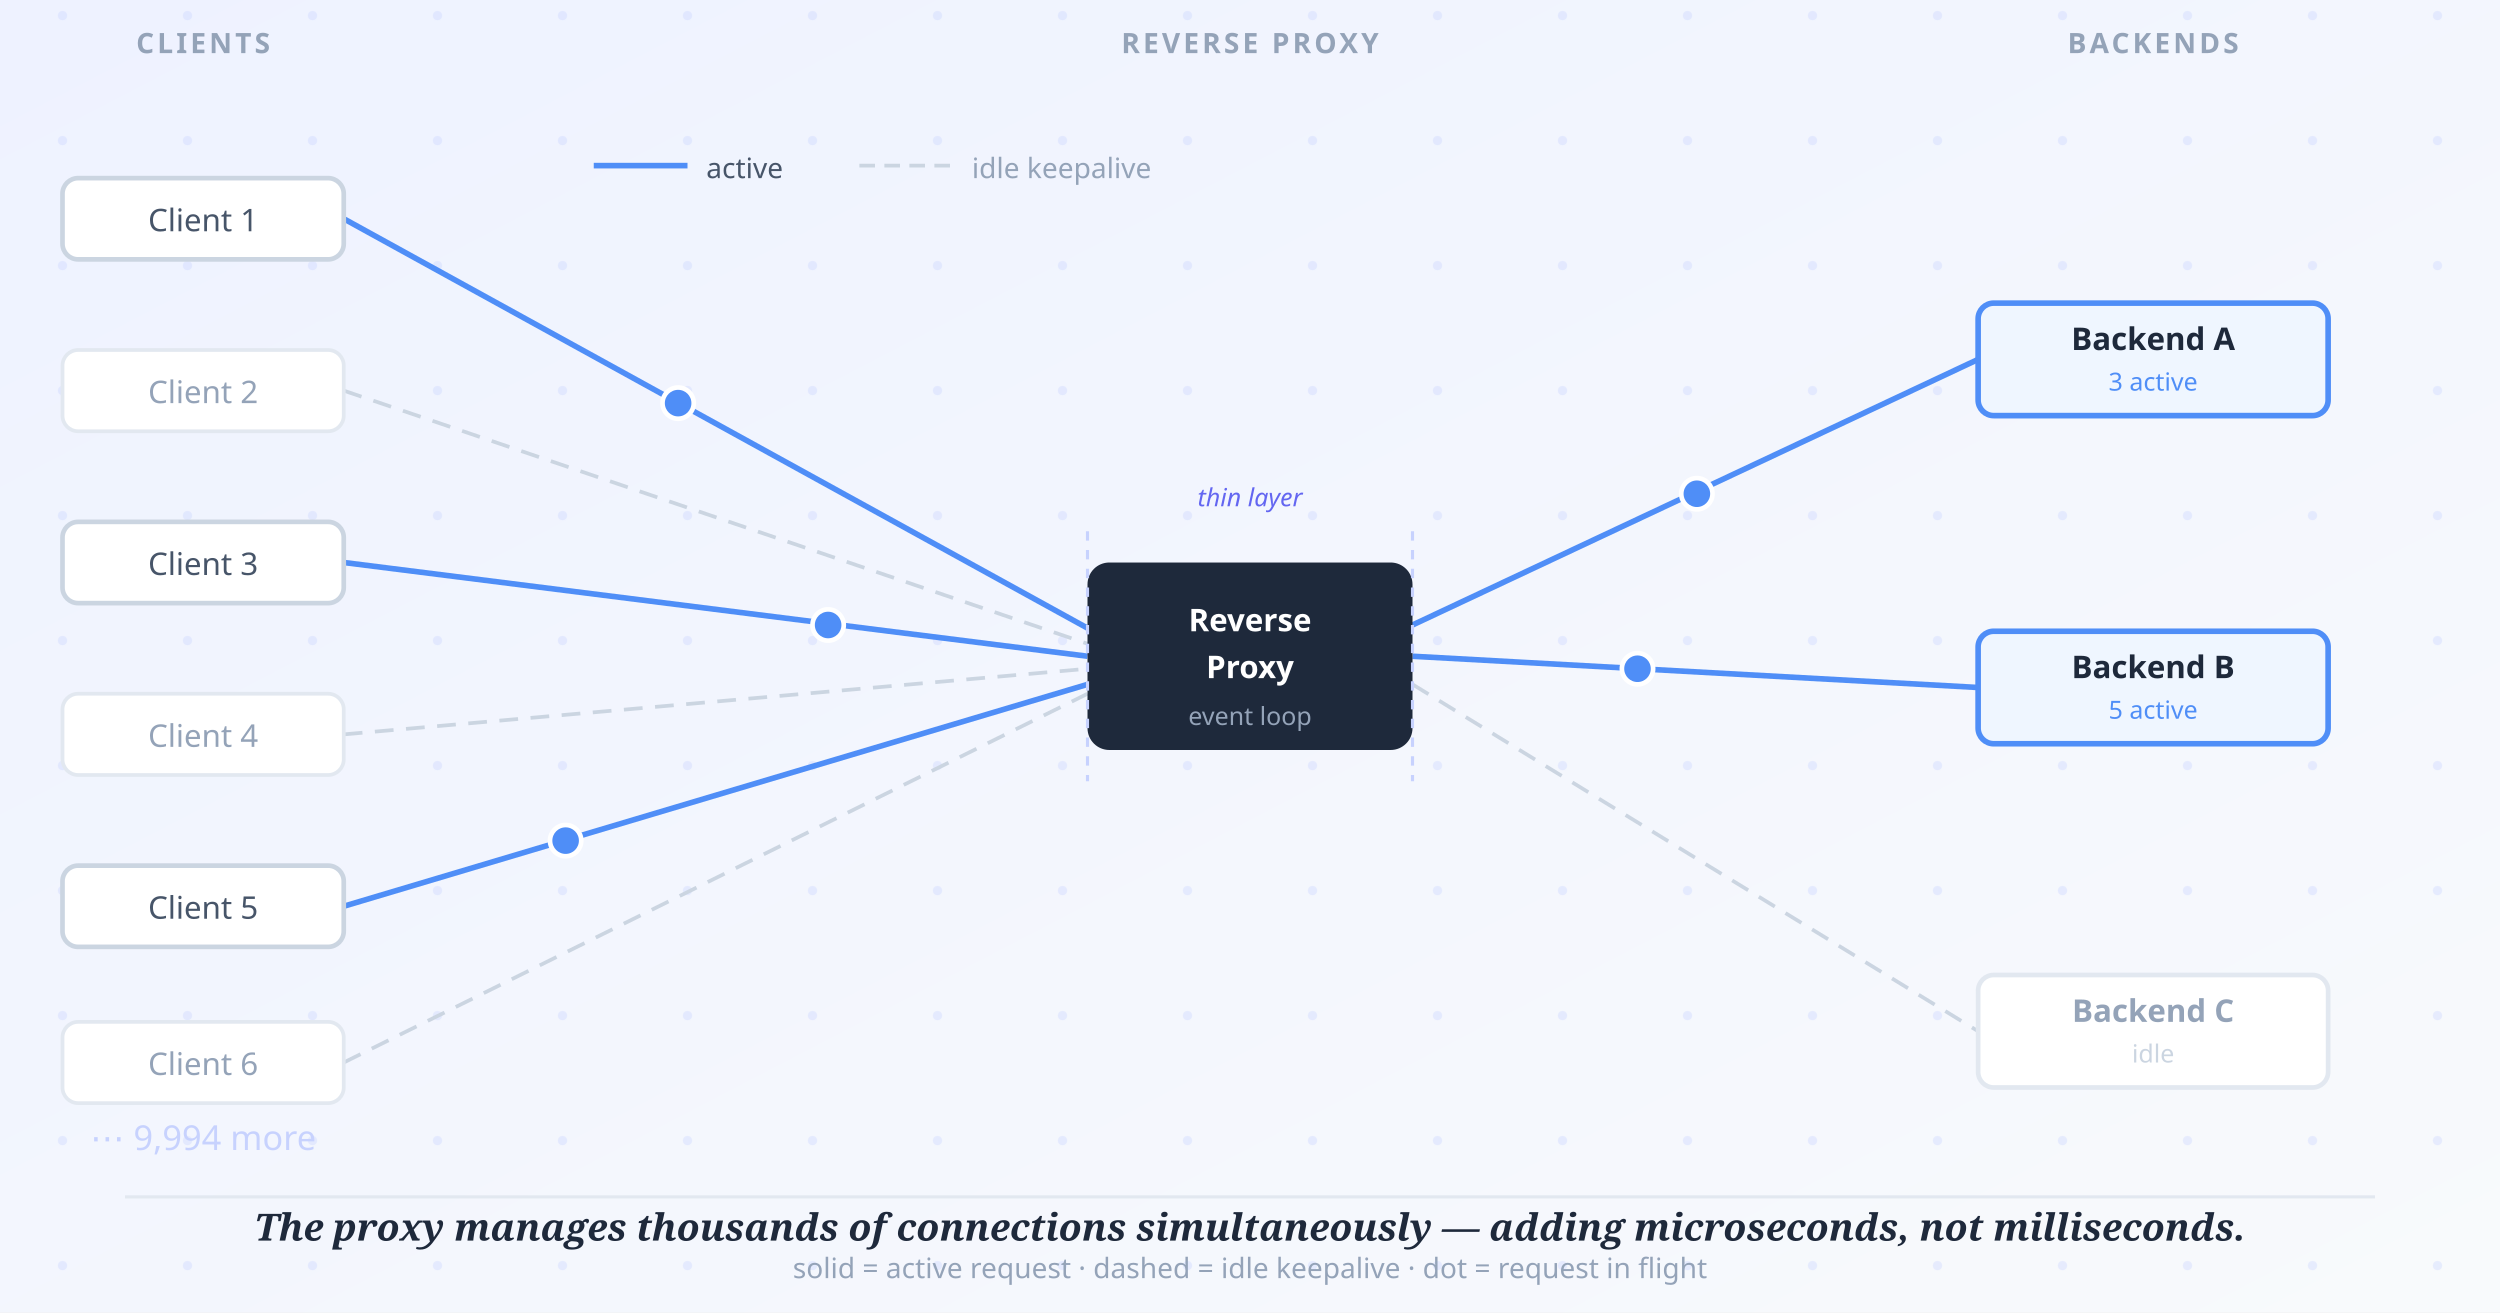
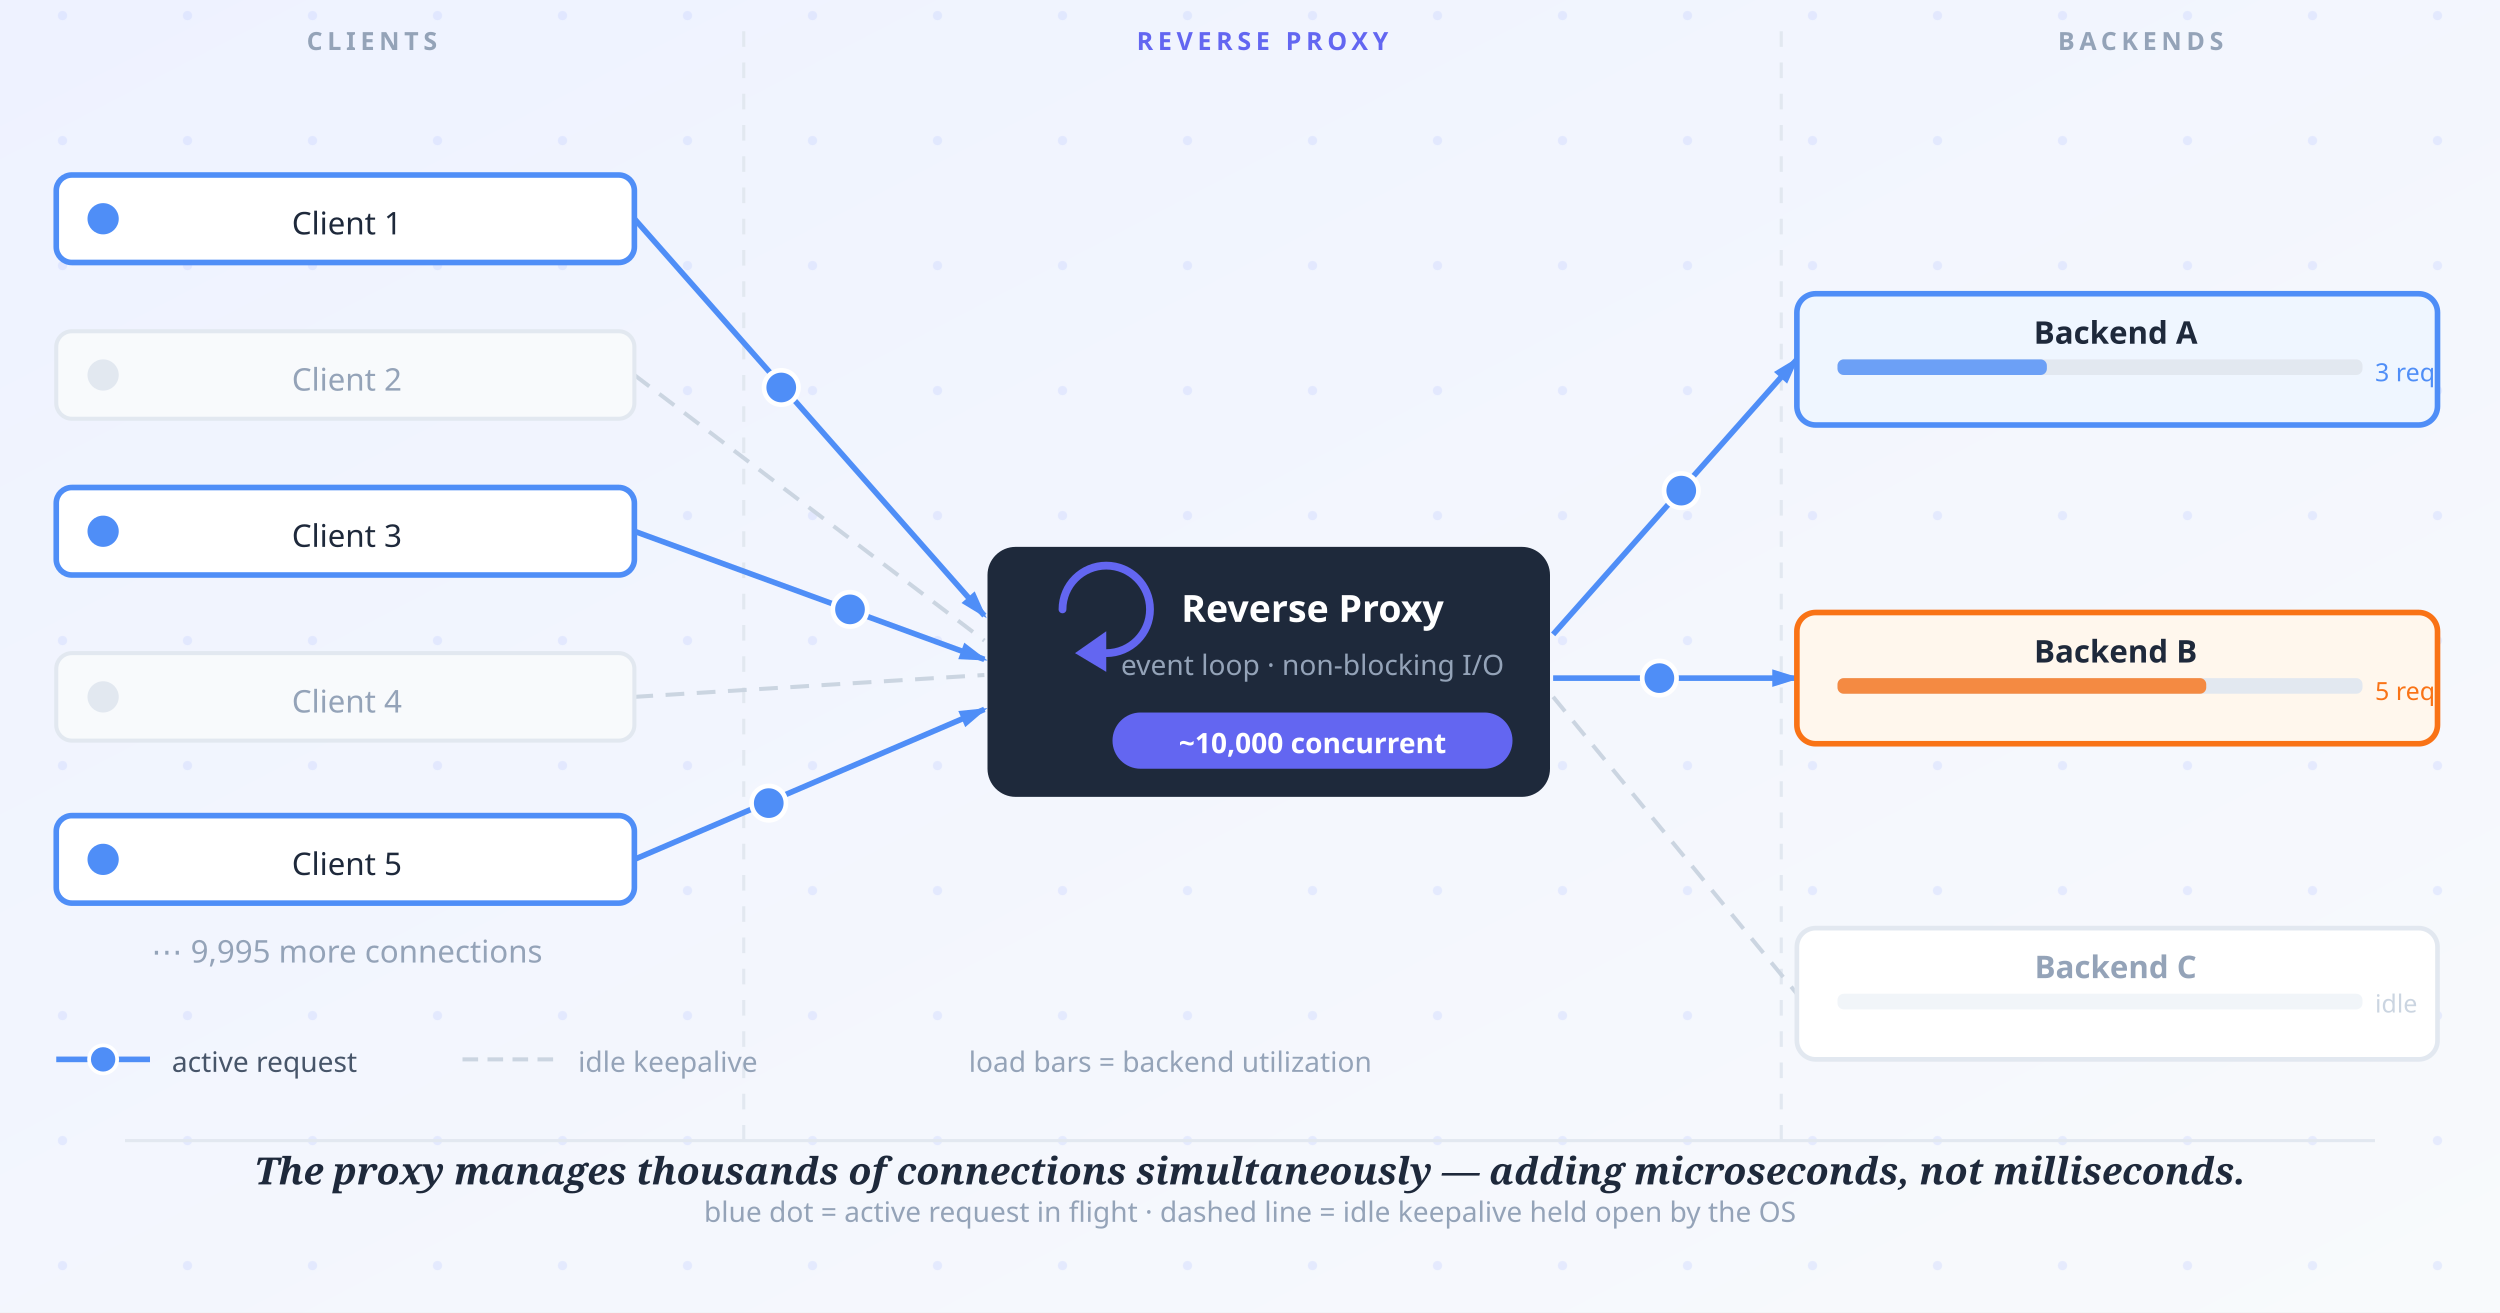
<svg xmlns="http://www.w3.org/2000/svg" viewBox="0 -25 800 420" width="800">
  <defs>
    <linearGradient id="bg" x1="0" y1="0" x2="1" y2="1">
      <stop offset="0%" stop-color="#eef2ff" />
      <stop offset="100%" stop-color="#f8fafc" />
    </linearGradient>
-     <pattern id="dots" width="40" height="40" patternUnits="userSpaceOnUse" x="0" y="0">
+     <pattern id="dots" width="40" height="40" patternUnits="userSpaceOnUse">
      <circle cx="20" cy="20" r="1.5" fill="#c7d2fe" opacity="0.35" />
    </pattern>
+     <marker id="ah-b" viewBox="0 0 8 5" refX="7" refY="2.5" markerWidth="5" markerHeight="5" orient="auto">
+       <polygon points="0,0 8,2.5 0,5" fill="#4f8ef7" />
+     </marker>
  </defs>
  <rect x="0" y="-25" width="800" height="420" fill="url(#bg)" />
  <rect x="0" y="-25" width="800" height="420" fill="url(#dots)" />
-   <text x="65" y="-8" font-family="system-ui,sans-serif" font-size="9" font-weight="600" fill="#94a3b8" text-anchor="middle" letter-spacing="1">CLIENTS</text>
-   <text x="400" y="-8" font-family="system-ui,sans-serif" font-size="9" font-weight="600" fill="#94a3b8" text-anchor="middle" letter-spacing="1">REVERSE PROXY</text>
-   <text x="689" y="-8" font-family="system-ui,sans-serif" font-size="9" font-weight="600" fill="#94a3b8" text-anchor="middle" letter-spacing="1">BACKENDS</text>
-   <line x1="110" y1="100" x2="348" y2="181" stroke="#cbd5e1" stroke-width="1.2" stroke-dasharray="6 4" />
-   <line x1="110" y1="210" x2="348" y2="189" stroke="#cbd5e1" stroke-width="1.2" stroke-dasharray="6 4" />
-   <line x1="110" y1="315" x2="348" y2="197" stroke="#cbd5e1" stroke-width="1.2" stroke-dasharray="6 4" />
-   <line x1="452" y1="194" x2="633" y2="305" stroke="#cbd5e1" stroke-width="1.2" stroke-dasharray="6 4" />
-   <line x1="110" y1="45" x2="348" y2="176" stroke="#4f8ef7" stroke-width="1.8" />
-   <line x1="110" y1="155" x2="348" y2="185" stroke="#4f8ef7" stroke-width="1.8" />
-   <line x1="110" y1="265" x2="348" y2="194" stroke="#4f8ef7" stroke-width="1.8" />
-   <line x1="452" y1="175" x2="633" y2="90" stroke="#4f8ef7" stroke-width="1.8" />
-   <line x1="452" y1="185" x2="633" y2="195" stroke="#4f8ef7" stroke-width="1.8" />
-   <rect x="20" y="32" width="90" height="26" rx="5" fill="white" stroke="#cbd5e1" stroke-width="1.5" />
-   <text x="65" y="49" font-family="system-ui,sans-serif" font-size="10" fill="#475569" text-anchor="middle">Client 1</text>
-   <rect x="20" y="87" width="90" height="26" rx="5" fill="white" stroke="#e2e8f0" stroke-width="1.2" />
-   <text x="65" y="104" font-family="system-ui,sans-serif" font-size="10" fill="#94a3b8" text-anchor="middle">Client 2</text>
-   <rect x="20" y="142" width="90" height="26" rx="5" fill="white" stroke="#cbd5e1" stroke-width="1.5" />
-   <text x="65" y="159" font-family="system-ui,sans-serif" font-size="10" fill="#475569" text-anchor="middle">Client 3</text>
-   <rect x="20" y="197" width="90" height="26" rx="5" fill="white" stroke="#e2e8f0" stroke-width="1.2" />
-   <text x="65" y="214" font-family="system-ui,sans-serif" font-size="10" fill="#94a3b8" text-anchor="middle">Client 4</text>
-   <rect x="20" y="252" width="90" height="26" rx="5" fill="white" stroke="#cbd5e1" stroke-width="1.5" />
-   <text x="65" y="269" font-family="system-ui,sans-serif" font-size="10" fill="#475569" text-anchor="middle">Client 5</text>
-   <rect x="20" y="302" width="90" height="26" rx="5" fill="white" stroke="#e2e8f0" stroke-width="1.2" />
-   <text x="65" y="319" font-family="system-ui,sans-serif" font-size="10" fill="#94a3b8" text-anchor="middle">Client 6</text>
-   <text x="65" y="343" font-family="system-ui,sans-serif" font-size="11" fill="#c7d2fe" text-anchor="middle">⋯ 9,994 more</text>
-   <rect x="348" y="155" width="104" height="60" rx="7" fill="#1e293b" />
-   <text x="400" y="177" font-family="system-ui,sans-serif" font-size="10" font-weight="700" fill="white" text-anchor="middle">Reverse</text>
-   <text x="400" y="192" font-family="system-ui,sans-serif" font-size="10" font-weight="700" fill="white" text-anchor="middle">Proxy</text>
-   <text x="400" y="207" font-family="system-ui,sans-serif" font-size="8" fill="#94a3b8" text-anchor="middle">event loop</text>
-   <line x1="348" y1="145" x2="348" y2="225" stroke="#c7d2fe" stroke-width="1" stroke-dasharray="3 3" />
-   <line x1="452" y1="145" x2="452" y2="225" stroke="#c7d2fe" stroke-width="1" stroke-dasharray="3 3" />
-   <text x="400" y="137" font-family="system-ui,sans-serif" font-size="8" fill="#6366f1" text-anchor="middle" font-style="italic">thin layer</text>
-   <rect x="633" y="72" width="112" height="36" rx="5" fill="#eff6ff" stroke="#4f8ef7" stroke-width="1.8" />
-   <text x="689" y="87" font-family="system-ui,sans-serif" font-size="10" font-weight="600" fill="#1e293b" text-anchor="middle">Backend A</text>
-   <text x="689" y="100" font-family="system-ui,sans-serif" font-size="8" fill="#4f8ef7" text-anchor="middle">3 active</text>
-   <rect x="633" y="177" width="112" height="36" rx="5" fill="#eff6ff" stroke="#4f8ef7" stroke-width="1.8" />
-   <text x="689" y="192" font-family="system-ui,sans-serif" font-size="10" font-weight="600" fill="#1e293b" text-anchor="middle">Backend B</text>
-   <text x="689" y="205" font-family="system-ui,sans-serif" font-size="8" fill="#4f8ef7" text-anchor="middle">5 active</text>
-   <rect x="633" y="287" width="112" height="36" rx="5" fill="white" stroke="#e2e8f0" stroke-width="1.5" />
-   <text x="689" y="302" font-family="system-ui,sans-serif" font-size="10" font-weight="600" fill="#94a3b8" text-anchor="middle">Backend C</text>
-   <text x="689" y="315" font-family="system-ui,sans-serif" font-size="8" fill="#cbd5e1" text-anchor="middle">idle</text>
-   <circle cx="217" cy="104" r="5" fill="#4f8ef7" stroke="white" stroke-width="1.5" />
-   <circle cx="265" cy="175" r="5" fill="#4f8ef7" stroke="white" stroke-width="1.5" />
-   <circle cx="181" cy="244" r="5" fill="#4f8ef7" stroke="white" stroke-width="1.5" />
-   <circle cx="543" cy="133" r="5" fill="#4f8ef7" stroke="white" stroke-width="1.5" />
-   <circle cx="524" cy="189" r="5" fill="#4f8ef7" stroke="white" stroke-width="1.5" />
-   <line x1="190" y1="28" x2="220" y2="28" stroke="#4f8ef7" stroke-width="1.8" />
-   <text x="226" y="32" font-family="system-ui,sans-serif" font-size="9" fill="#475569">active</text>
-   <line x1="275" y1="28" x2="305" y2="28" stroke="#cbd5e1" stroke-width="1.2" stroke-dasharray="5 3" />
-   <text x="311" y="32" font-family="system-ui,sans-serif" font-size="9" fill="#94a3b8">idle keepalive</text>
-   <line x1="40" y1="358" x2="760" y2="358" stroke="#e2e8f0" stroke-width="1" />
-   <text x="400" y="372" font-family="Georgia,serif" font-size="12" font-weight="700" font-style="italic" fill="#1e293b" text-anchor="middle">The proxy manages thousands of connections simultaneously — adding microseconds, not milliseconds.</text>
-   <text x="400" y="384" font-family="system-ui,sans-serif" font-size="9" fill="#94a3b8" text-anchor="middle">solid = active request · dashed = idle keepalive · dot = request in flight</text>
+   <line x1="238" y1="-15" x2="238" y2="340" stroke="#e2e8f0" stroke-width="1" stroke-dasharray="5 5" />
+   <line x1="570" y1="-15" x2="570" y2="340" stroke="#e2e8f0" stroke-width="1" stroke-dasharray="5 5" />
+   <text x="119" y="-9" font-family="system-ui,sans-serif" font-size="8" font-weight="600" letter-spacing="1.5" fill="#94a3b8" text-anchor="middle">CLIENTS</text>
+   <text x="404" y="-9" font-family="system-ui,sans-serif" font-size="8" font-weight="600" letter-spacing="1.5" fill="#6366f1" text-anchor="middle">REVERSE PROXY</text>
+   <text x="685" y="-9" font-family="system-ui,sans-serif" font-size="8" font-weight="600" letter-spacing="1.5" fill="#94a3b8" text-anchor="middle">BACKENDS</text>
+   <line x1="203" y1="95" x2="315" y2="180" stroke="#cbd5e1" stroke-width="1.3" stroke-dasharray="6 4" />
+   <line x1="203" y1="198" x2="315" y2="191" stroke="#cbd5e1" stroke-width="1.3" stroke-dasharray="6 4" />
+   <line x1="497" y1="198" x2="575" y2="293" stroke="#cbd5e1" stroke-width="1.3" stroke-dasharray="6 4" />
+   <line x1="203" y1="45" x2="315" y2="172" stroke="#4f8ef7" stroke-width="1.8" marker-end="url(#ah-b)" />
+   <line x1="203" y1="145" x2="315" y2="186" stroke="#4f8ef7" stroke-width="1.8" marker-end="url(#ah-b)" />
+   <line x1="203" y1="250" x2="315" y2="202" stroke="#4f8ef7" stroke-width="1.8" marker-end="url(#ah-b)" />
+   <line x1="497" y1="178" x2="575" y2="90" stroke="#4f8ef7" stroke-width="1.8" marker-end="url(#ah-b)" />
+   <line x1="497" y1="192" x2="575" y2="192" stroke="#4f8ef7" stroke-width="1.8" marker-end="url(#ah-b)" />
+   <rect x="18" y="31" width="185" height="28" rx="5" fill="white" stroke="#4f8ef7" stroke-width="1.8" />
+   <circle cx="33" cy="45" r="5" fill="#4f8ef7" />
+   <text x="111" y="50" font-family="system-ui,sans-serif" font-size="10" font-weight="500" fill="#1e293b" text-anchor="middle">Client 1</text>
+   <rect x="18" y="81" width="185" height="28" rx="5" fill="#f8fafc" stroke="#e2e8f0" stroke-width="1.3" />
+   <circle cx="33" cy="95" r="5" fill="#e2e8f0" />
+   <text x="111" y="100" font-family="system-ui,sans-serif" font-size="10" fill="#94a3b8" text-anchor="middle">Client 2</text>
+   <rect x="18" y="131" width="185" height="28" rx="5" fill="white" stroke="#4f8ef7" stroke-width="1.8" />
+   <circle cx="33" cy="145" r="5" fill="#4f8ef7" />
+   <text x="111" y="150" font-family="system-ui,sans-serif" font-size="10" font-weight="500" fill="#1e293b" text-anchor="middle">Client 3</text>
+   <rect x="18" y="184" width="185" height="28" rx="5" fill="#f8fafc" stroke="#e2e8f0" stroke-width="1.3" />
+   <circle cx="33" cy="198" r="5" fill="#e2e8f0" />
+   <text x="111" y="203" font-family="system-ui,sans-serif" font-size="10" fill="#94a3b8" text-anchor="middle">Client 4</text>
+   <rect x="18" y="236" width="185" height="28" rx="5" fill="white" stroke="#4f8ef7" stroke-width="1.8" />
+   <circle cx="33" cy="250" r="5" fill="#4f8ef7" />
+   <text x="111" y="255" font-family="system-ui,sans-serif" font-size="10" font-weight="500" fill="#1e293b" text-anchor="middle">Client 5</text>
+   <text x="111" y="283" font-family="system-ui,sans-serif" font-size="10" fill="#94a3b8" text-anchor="middle">⋯  9,995 more connections</text>
+   <rect x="316" y="150" width="180" height="80" rx="9" fill="#1e293b" />
+   <path d="M 340 170 A 14 14 0 1 1 354 184" fill="none" stroke="#6366f1" stroke-width="2.5" stroke-linecap="round" />
+   <polygon points="354,177 354,190 344,184" fill="#6366f1" />
+   <text x="420" y="174" font-family="system-ui,sans-serif" font-size="12" font-weight="700" fill="white" text-anchor="middle">Reverse Proxy</text>
+   <text x="420" y="191" font-family="system-ui,sans-serif" font-size="9" fill="#94a3b8" text-anchor="middle">event loop · non-blocking I/O</text>
+   <rect x="356" y="203" width="128" height="18" rx="9" fill="#6366f1" />
+   <text x="420" y="216" font-family="system-ui,sans-serif" font-size="9" font-weight="600" fill="white" text-anchor="middle">~10,000 concurrent</text>
+   <rect x="575" y="69" width="205" height="42" rx="6" fill="#eff6ff" stroke="#4f8ef7" stroke-width="1.8" />
+   <text x="677" y="85" font-family="system-ui,sans-serif" font-size="10" font-weight="600" fill="#1e293b" text-anchor="middle">Backend A</text>
+   <rect x="588" y="90" width="168" height="5" rx="2" fill="#e2e8f0" />
+   <rect x="588" y="90" width="67" height="5" rx="2" fill="#4f8ef7" opacity="0.8" />
+   <text x="760" y="97" font-family="system-ui,sans-serif" font-size="8" fill="#4f8ef7">3 req</text>
+   <rect x="575" y="171" width="205" height="42" rx="6" fill="#fff7ed" stroke="#f97316" stroke-width="1.8" />
+   <text x="677" y="187" font-family="system-ui,sans-serif" font-size="10" font-weight="600" fill="#1e293b" text-anchor="middle">Backend B</text>
+   <rect x="588" y="192" width="168" height="5" rx="2" fill="#e2e8f0" />
+   <rect x="588" y="192" width="118" height="5" rx="2" fill="#f97316" opacity="0.8" />
+   <text x="760" y="199" font-family="system-ui,sans-serif" font-size="8" fill="#f97316">5 req</text>
+   <rect x="575" y="272" width="205" height="42" rx="6" fill="white" stroke="#e2e8f0" stroke-width="1.5" />
+   <text x="677" y="288" font-family="system-ui,sans-serif" font-size="10" font-weight="600" fill="#94a3b8" text-anchor="middle">Backend C</text>
+   <rect x="588" y="293" width="168" height="5" rx="2" fill="#f1f5f9" />
+   <text x="760" y="299" font-family="system-ui,sans-serif" font-size="8" fill="#cbd5e1">idle</text>
+   <circle cx="250" cy="99" r="5.5" fill="#4f8ef7" stroke="white" stroke-width="1.5" />
+   <circle cx="272" cy="170" r="5.5" fill="#4f8ef7" stroke="white" stroke-width="1.5" />
+   <circle cx="246" cy="232" r="5.5" fill="#4f8ef7" stroke="white" stroke-width="1.5" />
+   <circle cx="538" cy="132" r="5.5" fill="#4f8ef7" stroke="white" stroke-width="1.5" />
+   <circle cx="531" cy="192" r="5.5" fill="#4f8ef7" stroke="white" stroke-width="1.5" />
+   <line x1="18" y1="314" x2="48" y2="314" stroke="#4f8ef7" stroke-width="1.8" />
+   <circle cx="33" cy="314" r="4.5" fill="#4f8ef7" stroke="white" stroke-width="1.2" />
+   <text x="55" y="318" font-family="system-ui,sans-serif" font-size="9" fill="#475569">active request</text>
+   <line x1="148" y1="314" x2="178" y2="314" stroke="#cbd5e1" stroke-width="1.3" stroke-dasharray="5 3" />
+   <text x="185" y="318" font-family="system-ui,sans-serif" font-size="9" fill="#94a3b8">idle keepalive</text>
+   <text x="310" y="318" font-family="system-ui,sans-serif" font-size="9" fill="#94a3b8">load bars = backend utilization</text>
+   <line x1="40" y1="340" x2="760" y2="340" stroke="#e2e8f0" stroke-width="1" />
+   <text x="400" y="354" font-family="Georgia,serif" font-size="12" font-weight="700" font-style="italic" fill="#1e293b" text-anchor="middle">The proxy manages thousands of connections simultaneously — adding microseconds, not milliseconds.</text>
+   <text x="400" y="366" font-family="system-ui,sans-serif" font-size="9" fill="#94a3b8" text-anchor="middle">blue dot = active request in flight · dashed line = idle keepalive held open by the OS</text>
</svg>
